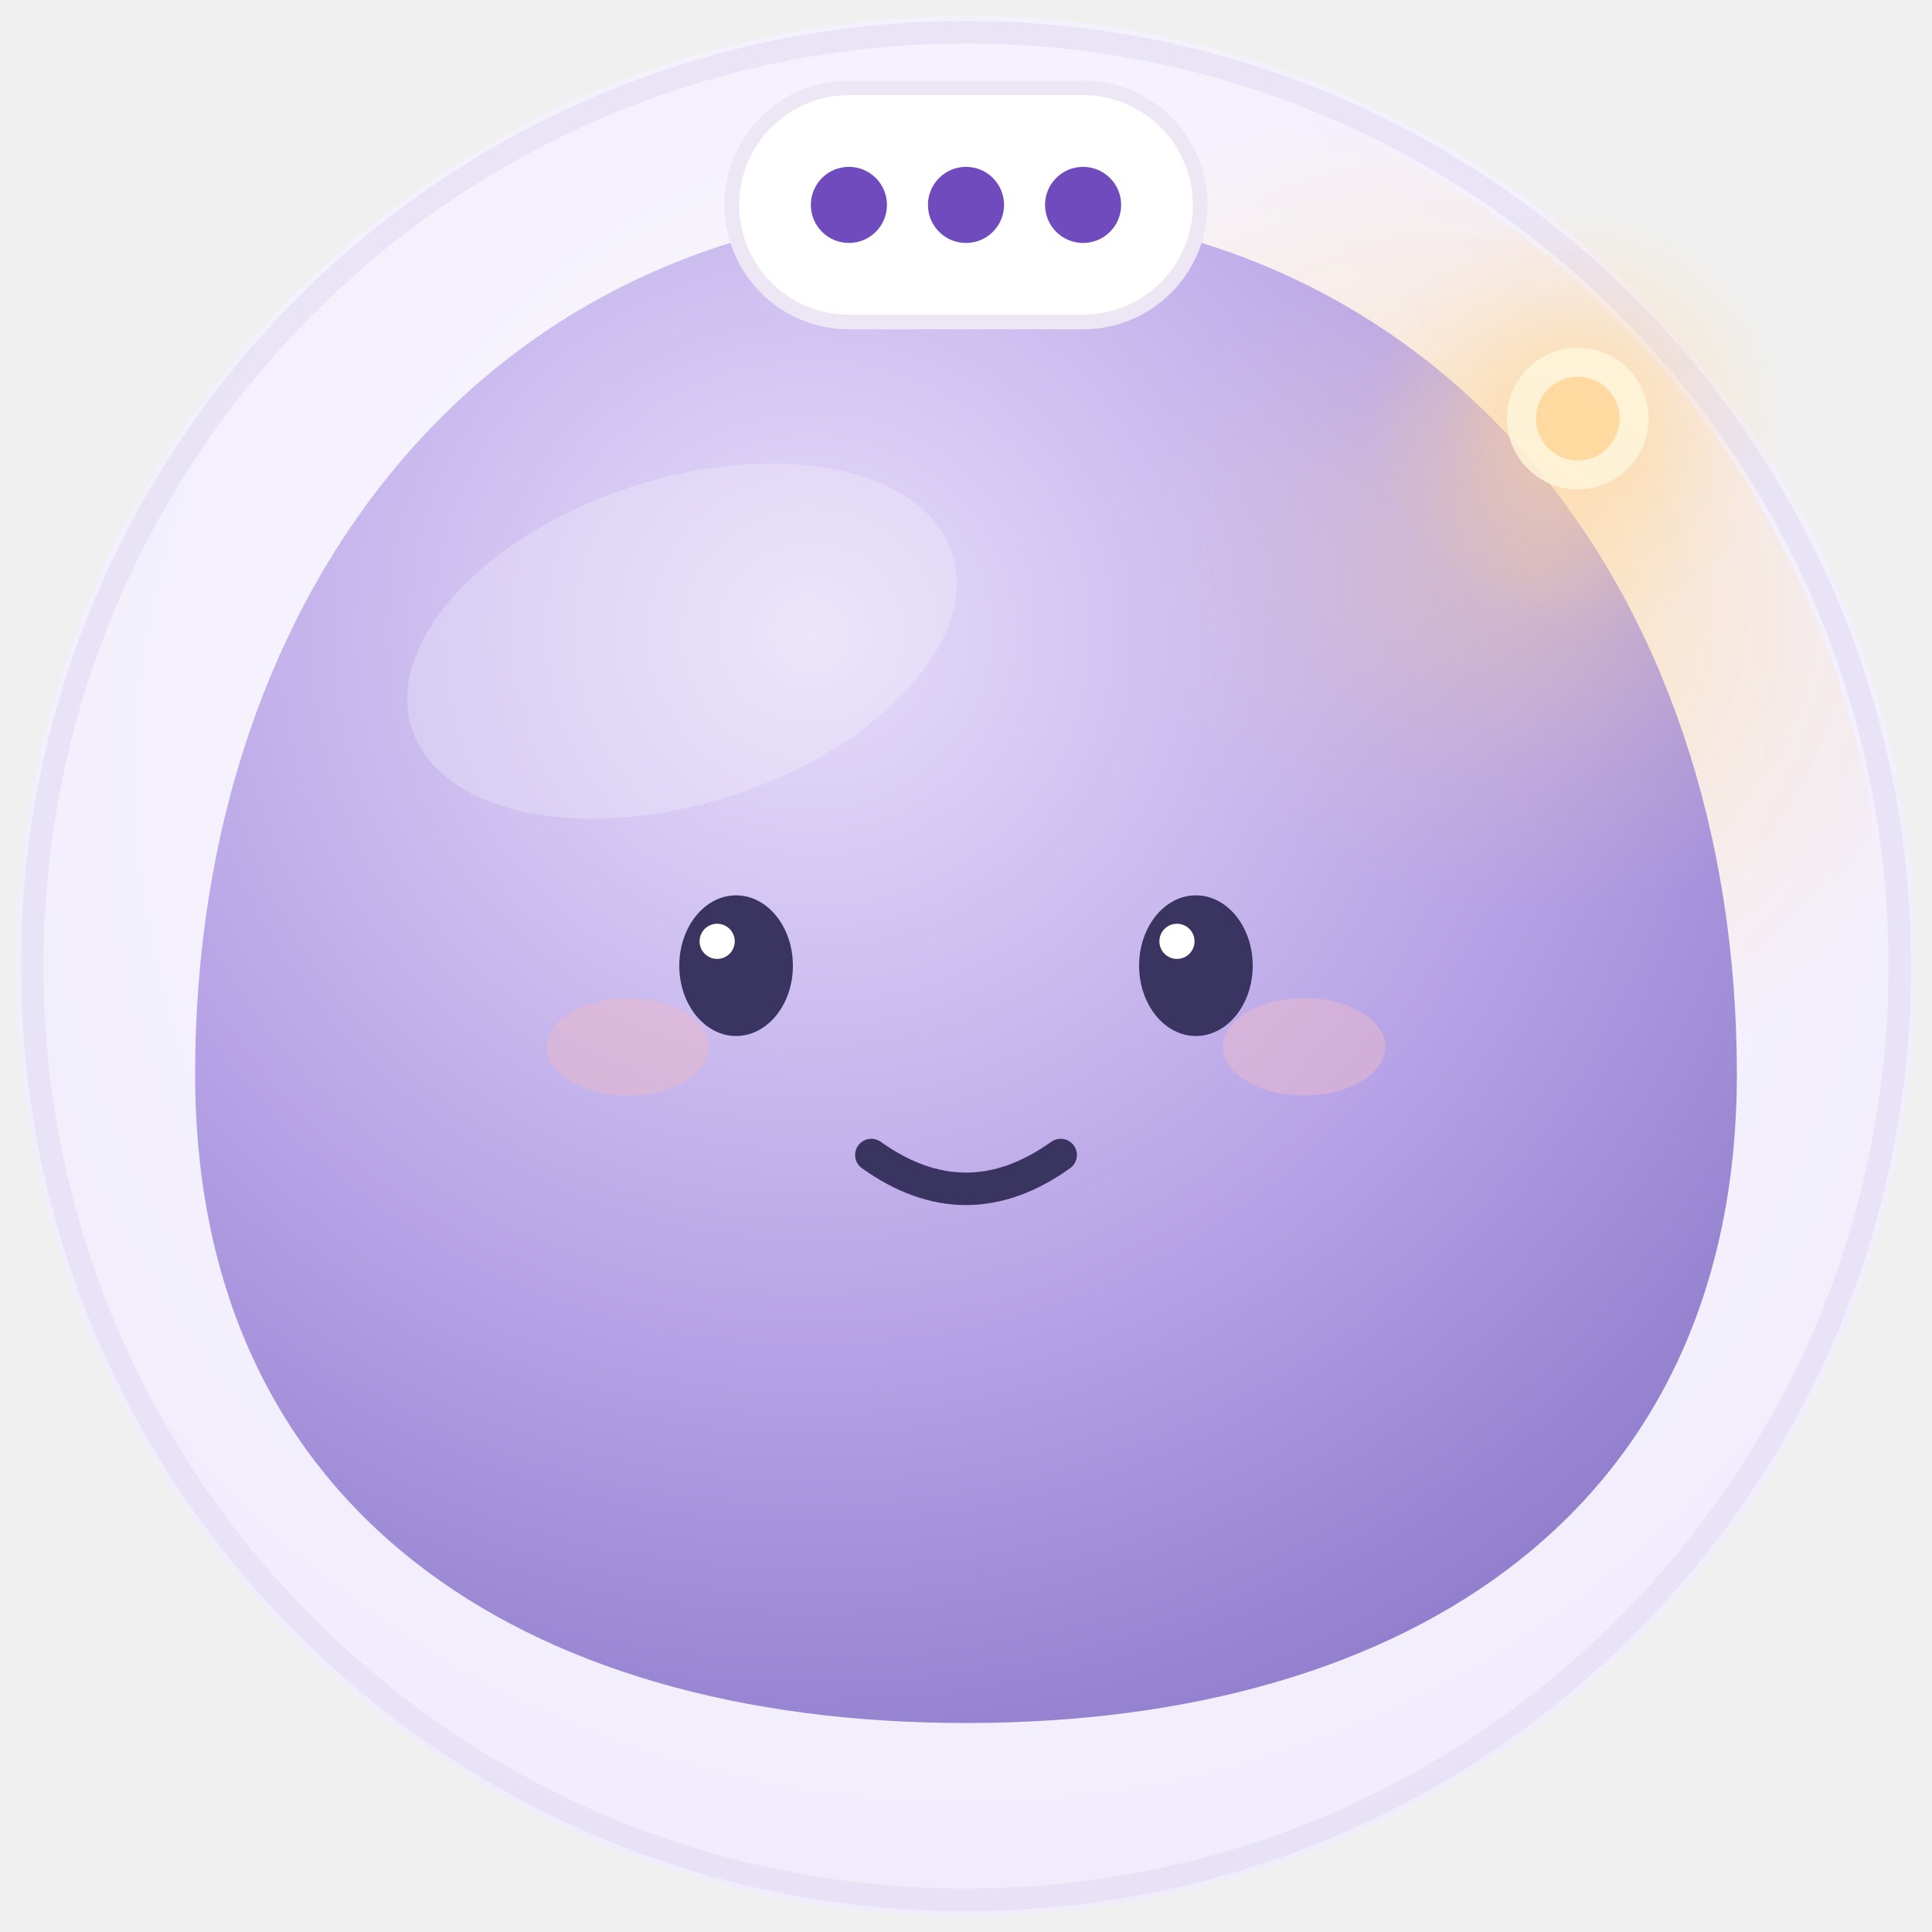
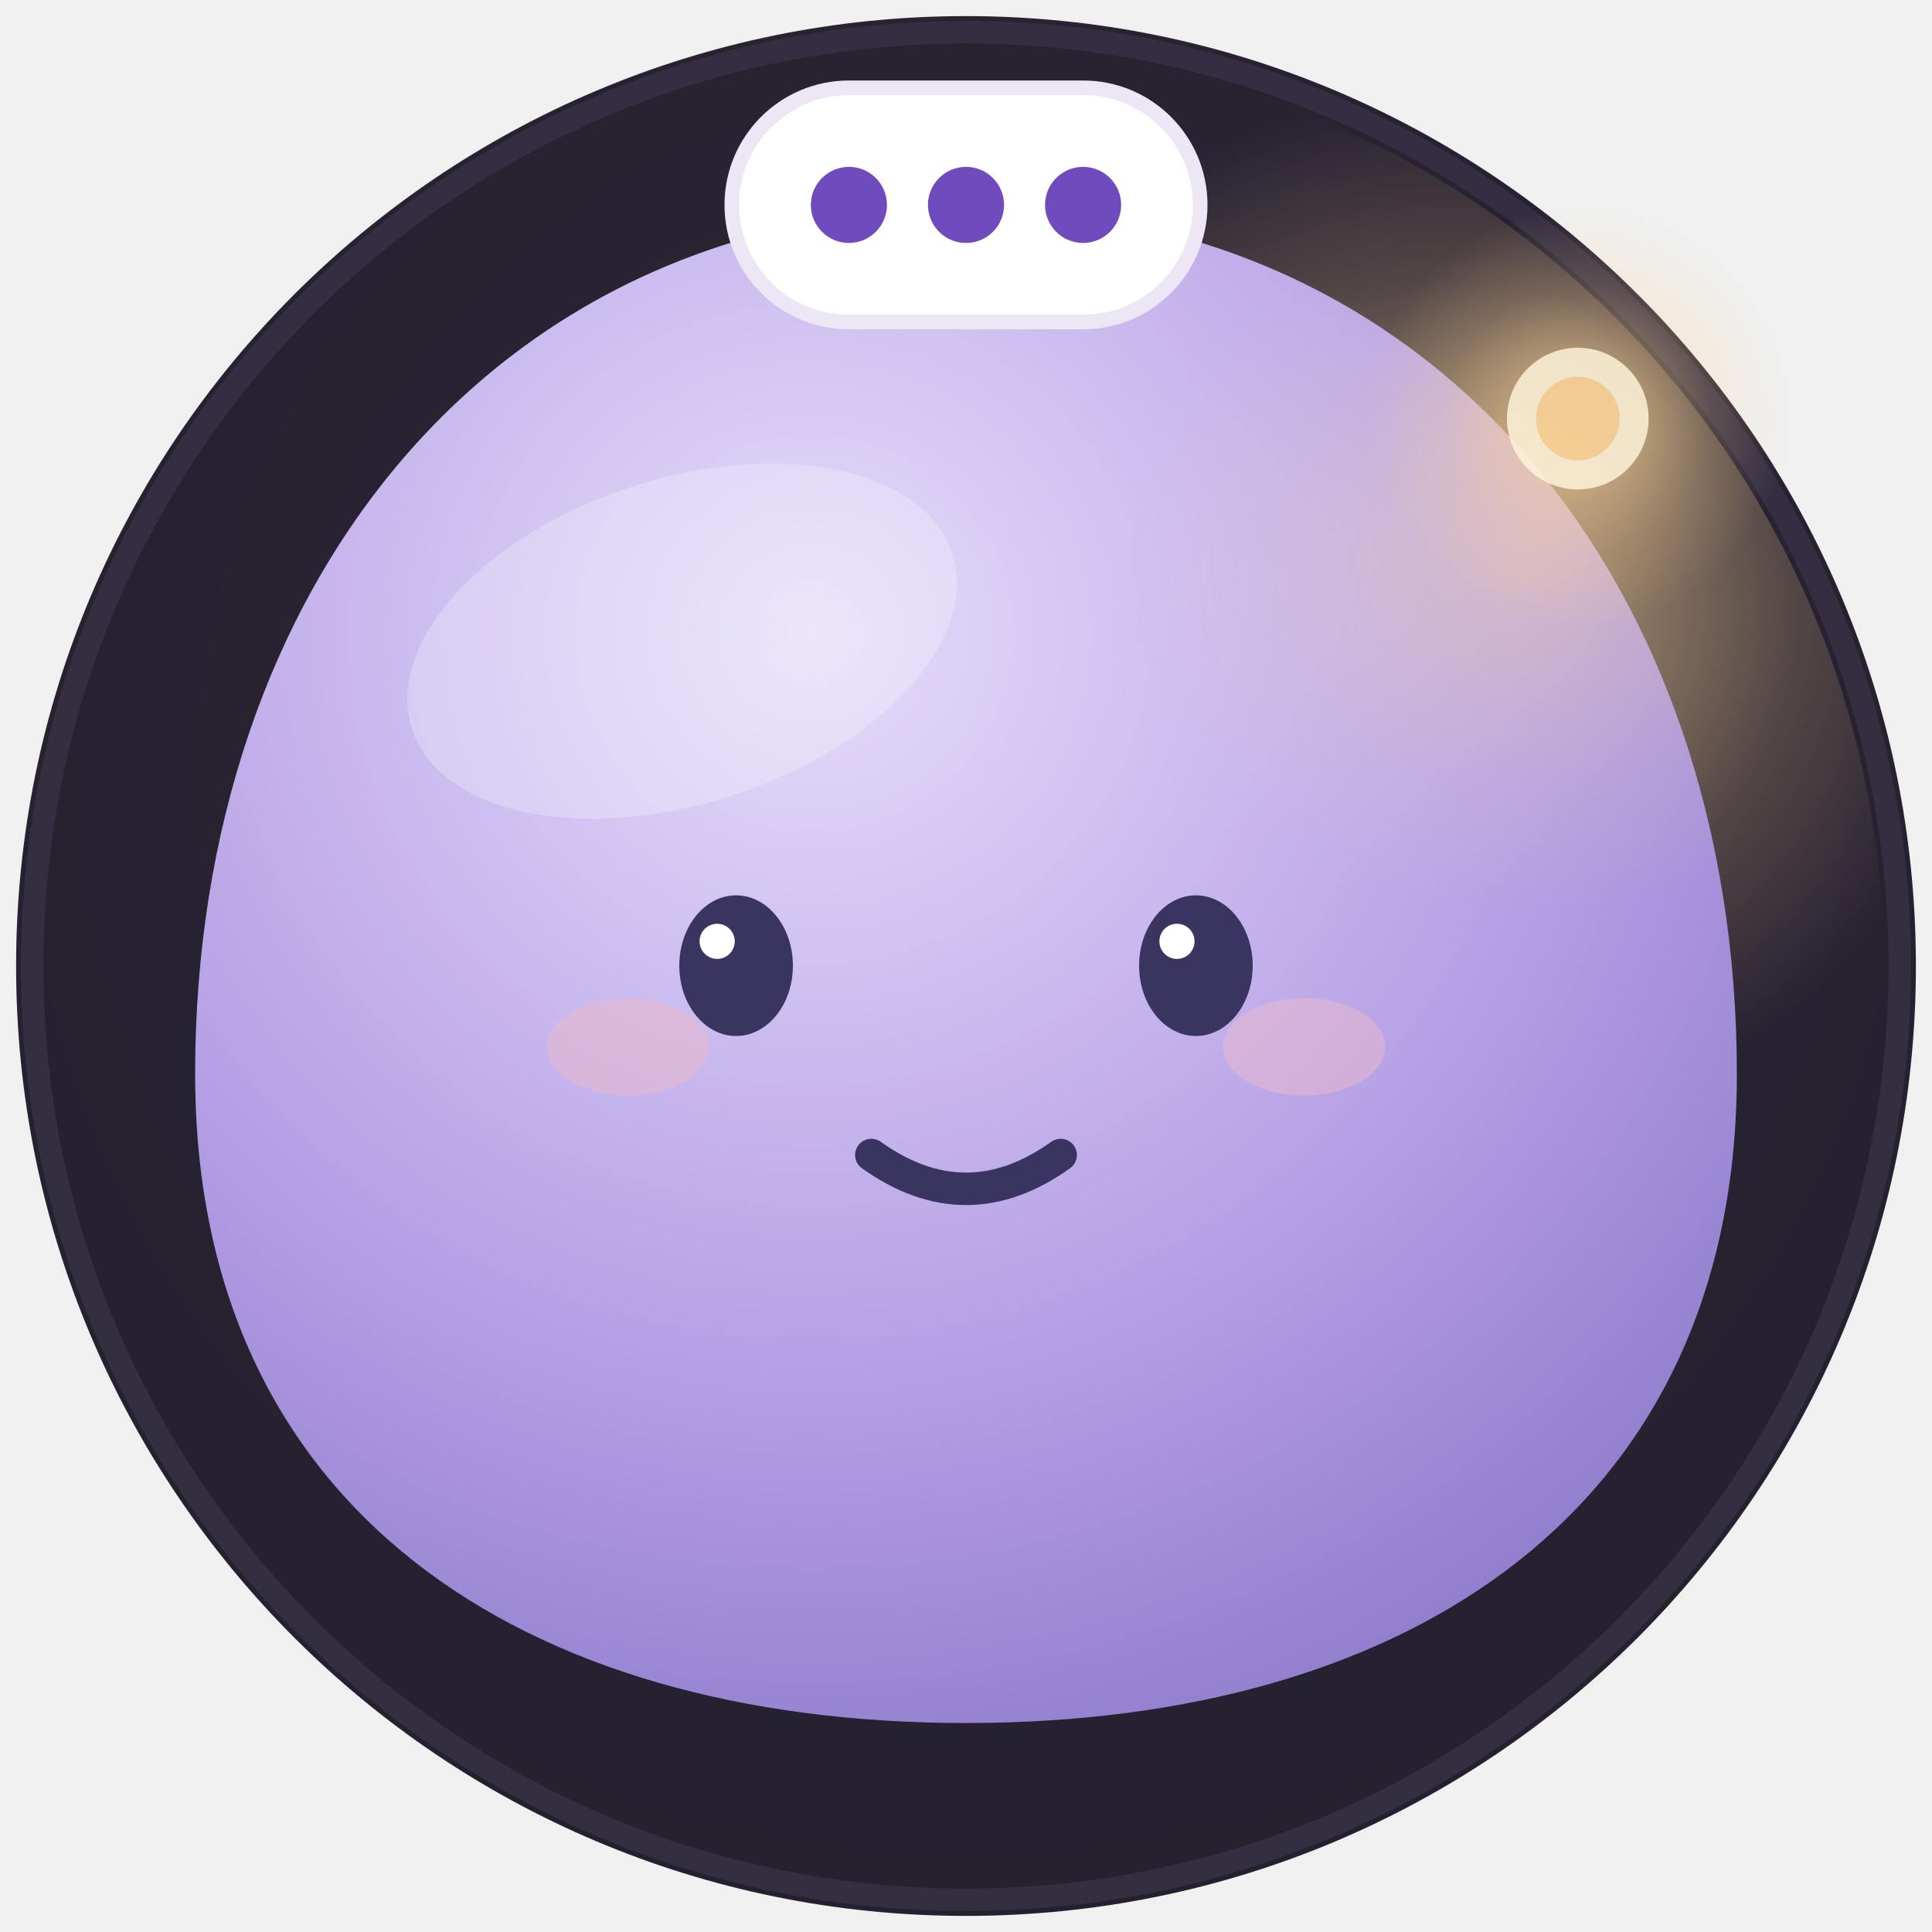
<svg xmlns="http://www.w3.org/2000/svg" viewBox="0 0 132 132">
  <style>
.body{transform-box:fill-box;transform-origin:50% 100%;animation:nod 1.15s ease-in-out infinite}
@keyframes nod{0%,100%{transform:translateY(0)}50%{transform:translateY(-1.4px)}}
.orb{transform-box:fill-box;transform-origin:center;animation:glo 1.9s ease-in-out infinite}
@keyframes glo{0%,100%{opacity:.72;transform:scale(.92)}50%{opacity:1;transform:scale(1.12)}}
.td{transform-box:fill-box;transform-origin:center}.t1{animation:bnc 1.05s ease-in-out infinite}.t2{animation:bnc 1.05s ease-in-out .18s infinite}.t3{animation:bnc 1.05s ease-in-out .36s infinite}@keyframes bnc{0%,60%,100%{transform:translateY(0);opacity:.55}30%{transform:translateY(-3.5px);opacity:1}}
@media(prefers-reduced-motion:reduce){*{animation:none!important}}
</style>
  <g class="body" fill="none">
    <path d="M66 130.9C101.843 130.9 130.9 101.843 130.9 66C130.9 30.157 101.843 1.1 66 1.1C30.157 1.1 1.1 30.157 1.1 66C1.1 101.843 30.157 130.9 66 130.9Z" fill="url(#paint0_radial_1298_440)" />
    <mask id="mask0_1298_440" style="mask-type:luminance" maskUnits="userSpaceOnUse" x="3" y="3" width="126" height="126">
      <path d="M66 128.7C100.628 128.7 128.7 100.628 128.7 66C128.7 31.372 100.628 3.3 66 3.3C31.372 3.3 3.3 31.372 3.3 66C3.3 100.628 31.372 128.7 66 128.7Z" fill="white" />
    </mask>
    <g mask="url(#mask0_1298_440)">
      <g opacity="0.9">
        <path d="M99 77C119.656 77 136.4 61.24 136.4 41.8C136.4 22.36 119.656 6.6 99 6.6C78.345 6.6 61.6 22.36 61.6 41.8C61.6 61.24 78.345 77 99 77Z" fill="url(#paint1_radial_1298_440)" />
      </g>
      <path d="M66 14.234C98.34 14.234 118.668 40.106 118.668 73.37C118.668 102.938 96.492 117.722 66 117.722C35.508 117.722 13.332 102.938 13.332 73.37C13.332 40.106 33.66 14.234 66 14.234Z" fill="url(#paint2_radial_1298_440)" />
      <mask id="mask1_1298_440" style="mask-type:luminance" maskUnits="userSpaceOnUse" x="13" y="14" width="106" height="104">
        <path d="M66 14.234C98.34 14.234 118.668 40.106 118.668 73.37C118.668 102.938 96.492 117.722 66 117.722C35.508 117.722 13.332 102.938 13.332 73.37C13.332 40.106 33.66 14.234 66 14.234Z" fill="white" />
      </mask>
      <g mask="url(#mask1_1298_440)">
        <path opacity="0.24" d="M50.022 54.347C60.214 51.036 66.943 43.63 65.05 37.806C63.158 31.982 53.362 29.945 43.17 33.257C32.978 36.568 26.249 43.974 28.142 49.798C30.034 55.622 39.83 57.659 50.022 54.347Z" fill="white" />
        <path opacity="0.495" d="M104.808 62.282C120.117 62.282 132.528 51.526 132.528 38.258C132.528 24.99 120.117 14.234 104.808 14.234C89.499 14.234 77.088 24.99 77.088 38.258C77.088 51.526 89.499 62.282 104.808 62.282Z" fill="url(#paint3_radial_1298_440)" />
      </g>
      <path opacity="0.55" d="M42.9 74.849C45.962 74.849 48.444 73.359 48.444 71.522C48.444 69.685 45.962 68.196 42.9 68.196C39.838 68.196 37.356 69.685 37.356 71.522C37.356 73.359 39.838 74.849 42.9 74.849Z" fill="#E7B8CE" />
      <path opacity="0.55" d="M89.1 74.849C92.162 74.849 94.644 73.359 94.644 71.522C94.644 69.685 92.162 68.196 89.1 68.196C86.038 68.196 83.556 69.685 83.556 71.522C83.556 73.359 86.038 74.849 89.1 74.849Z" fill="#E7B8CE" />
      <path d="M50.292 70.783C52.435 70.783 54.173 68.632 54.173 65.978C54.173 63.324 52.435 61.173 50.292 61.173C48.149 61.173 46.411 63.324 46.411 65.978C46.411 68.632 48.149 70.783 50.292 70.783Z" fill="#3A3460" />
      <path d="M48.998 65.516C49.662 65.516 50.2 64.978 50.2 64.315C50.2 63.652 49.662 63.114 48.998 63.114C48.335 63.114 47.797 63.652 47.797 64.315C47.797 64.978 48.335 65.516 48.998 65.516Z" fill="white" />
      <path d="M81.708 70.783C83.851 70.783 85.589 68.632 85.589 65.978C85.589 63.324 83.851 61.173 81.708 61.173C79.565 61.173 77.827 63.324 77.827 65.978C77.827 68.632 79.565 70.783 81.708 70.783Z" fill="#3A3460" />
      <path d="M80.414 65.516C81.078 65.516 81.615 64.978 81.615 64.315C81.615 63.652 81.078 63.114 80.414 63.114C79.751 63.114 79.213 63.652 79.213 64.315C79.213 64.978 79.751 65.516 80.414 65.516Z" fill="white" />
      <path d="M59.532 78.914C63.844 81.994 68.156 81.994 72.468 78.914" stroke="#3A3460" stroke-width="2.218" stroke-linecap="round" />
    </g>
-     <path opacity="0.7" d="M66 129.8C101.236 129.8 129.8 101.236 129.8 66C129.8 30.764 101.236 2.2 66 2.2C30.764 2.2 2.2 30.764 2.2 66C2.2 101.236 30.764 129.8 66 129.8Z" stroke="#E4DEF4" stroke-width="1.54" />
+     <path opacity="0.7" d="M66 129.8C101.236 129.8 129.8 101.236 129.8 66C129.8 30.764 101.236 2.2 66 2.2C30.764 2.2 2.2 30.764 2.2 66C2.2 101.236 30.764 129.8 66 129.8Z" stroke="#3B3348" stroke-width="1.54" />
    <g opacity="0.9">
      <g class="orb">
        <path d="M107.8 42.9C115.698 42.9 122.1 36.498 122.1 28.6C122.1 20.702 115.698 14.3 107.8 14.3C99.902 14.3 93.5 20.702 93.5 28.6C93.5 36.498 99.902 42.9 107.8 42.9Z" fill="url(#paint4_radial_1298_440)" />
        <path d="M107.8 33.44C110.473 33.44 112.64 31.273 112.64 28.6C112.64 25.927 110.473 23.76 107.8 23.76C105.127 23.76 102.96 25.927 102.96 28.6C102.96 31.273 105.127 33.44 107.8 33.44Z" fill="#FFF3D6" />
        <path d="M107.8 31.46C109.379 31.46 110.66 30.18 110.66 28.6C110.66 27.02 109.379 25.74 107.8 25.74C106.22 25.74 104.94 27.02 104.94 28.6C104.94 30.18 106.22 31.46 107.8 31.46Z" fill="#FFD79A" />
      </g>
    </g>
    <defs>
      <radialGradient id="paint0_radial_1298_440" cx="0" cy="0" r="1" gradientUnits="userSpaceOnUse" gradientTransform="translate(66.0001 53.02) scale(93.456)">
-         <stop stop-color="#FCFBFF" />
-         <stop offset="1" stop-color="#EEE9FB" />
+         <stop stop-color="#2C2635" />
+         <stop offset="1" stop-color="#241F2E" />
      </radialGradient>
      <radialGradient id="paint1_radial_1298_440" cx="0" cy="0" r="1" gradientUnits="userSpaceOnUse" gradientTransform="translate(99.0001 41.8001) scale(37.4 35.2)">
        <stop stop-color="#FFD79A" stop-opacity="0.85" />
        <stop offset="0.64" stop-color="#FFD79A" stop-opacity="0.22" />
        <stop offset="1" stop-color="#FFD79A" stop-opacity="0" />
      </radialGradient>
      <radialGradient id="paint2_radial_1298_440" cx="0" cy="0" r="1" gradientUnits="userSpaceOnUse" gradientTransform="translate(55.4664 43.2108) scale(90.589 88.9997)">
        <stop stop-color="#E6DDFA" />
        <stop offset="0.55" stop-color="#B6A2E6" />
        <stop offset="1" stop-color="#8674C6" />
      </radialGradient>
      <radialGradient id="paint3_radial_1298_440" cx="0" cy="0" r="1" gradientUnits="userSpaceOnUse" gradientTransform="translate(104.808 38.2581) scale(27.72 24.024)">
        <stop stop-color="#FFD79A" stop-opacity="0.85" />
        <stop offset="0.64" stop-color="#FFD79A" stop-opacity="0.22" />
        <stop offset="1" stop-color="#FFD79A" stop-opacity="0" />
      </radialGradient>
      <radialGradient id="paint4_radial_1298_440" cx="0" cy="0" r="1" gradientUnits="userSpaceOnUse" gradientTransform="translate(107.8 28.5999) scale(14.3)">
        <stop stop-color="#FFD79A" stop-opacity="0.85" />
        <stop offset="0.64" stop-color="#FFD79A" stop-opacity="0.22" />
        <stop offset="1" stop-color="#FFD79A" stop-opacity="0" />
      </radialGradient>
    </defs>
  </g>
  <g>
    <g>
      <rect x="50" y="6" width="32" height="16" rx="8" fill="#fff" stroke="#ECE6F5" />
      <circle class="td t1" cx="58" cy="14" r="2.6" fill="#6F4BBD" />
      <circle class="td t2" cx="66" cy="14" r="2.6" fill="#6F4BBD" />
      <circle class="td t3" cx="74" cy="14" r="2.6" fill="#6F4BBD" />
    </g>
  </g>
</svg>
